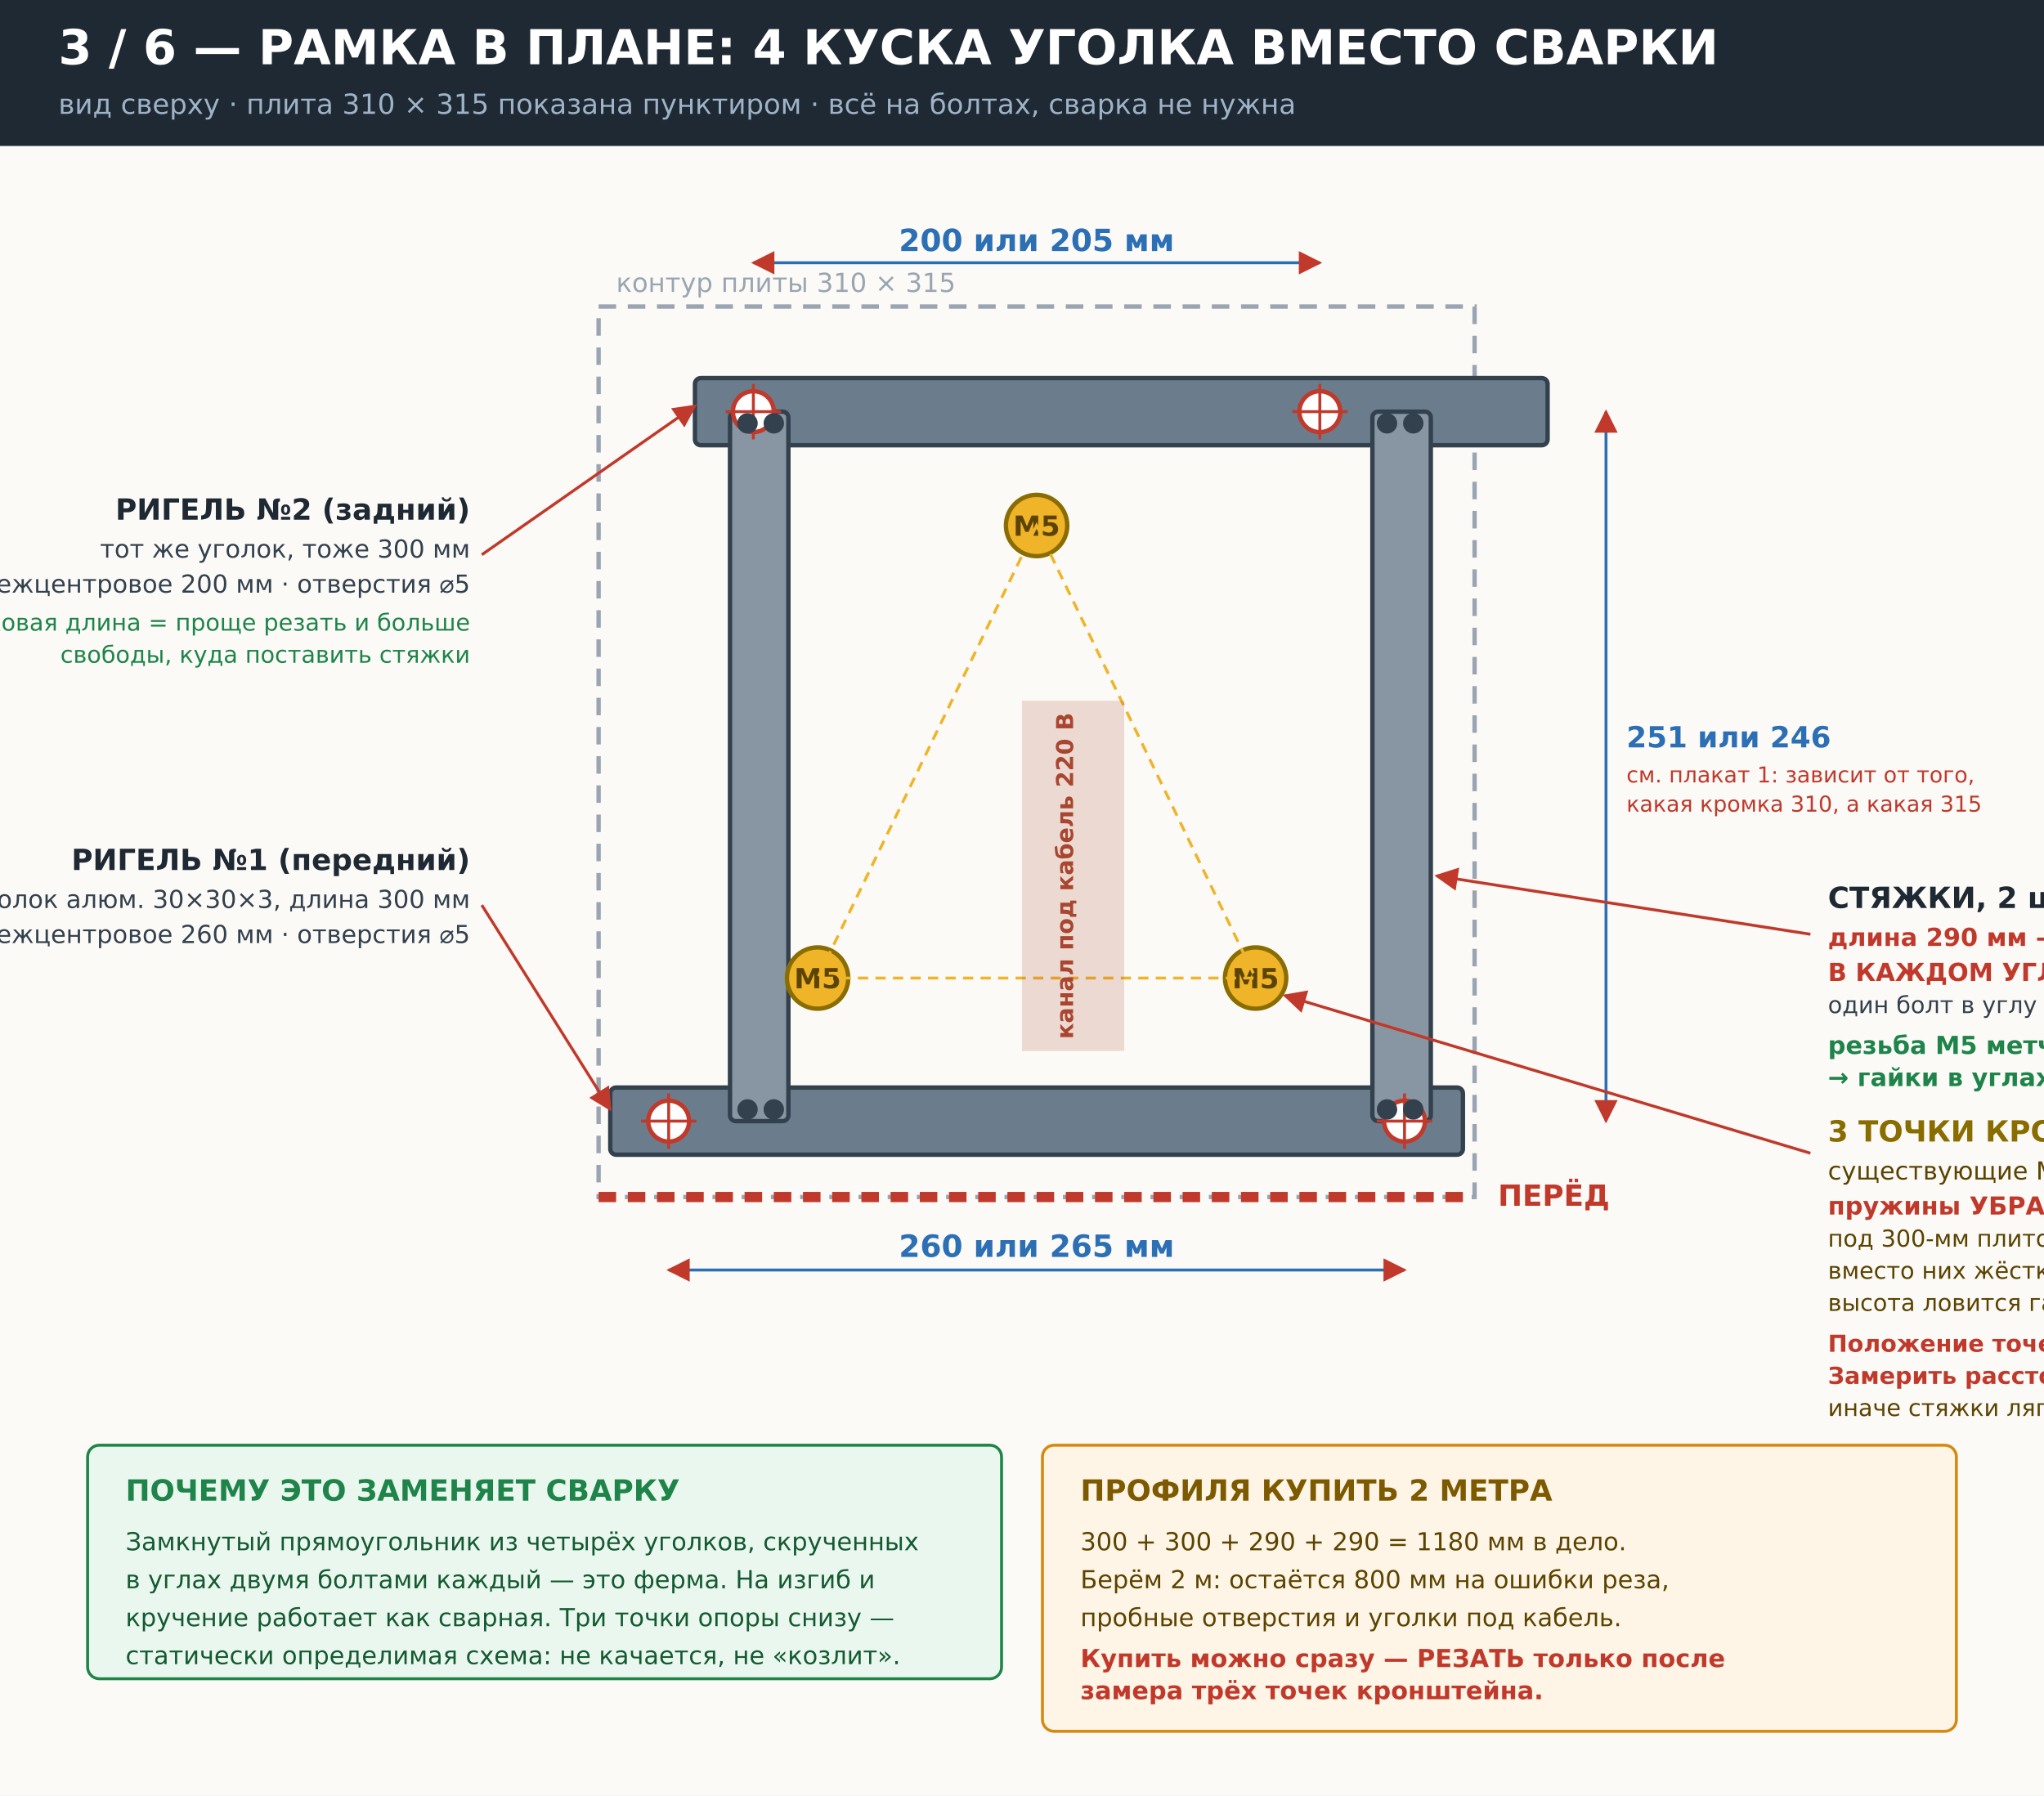
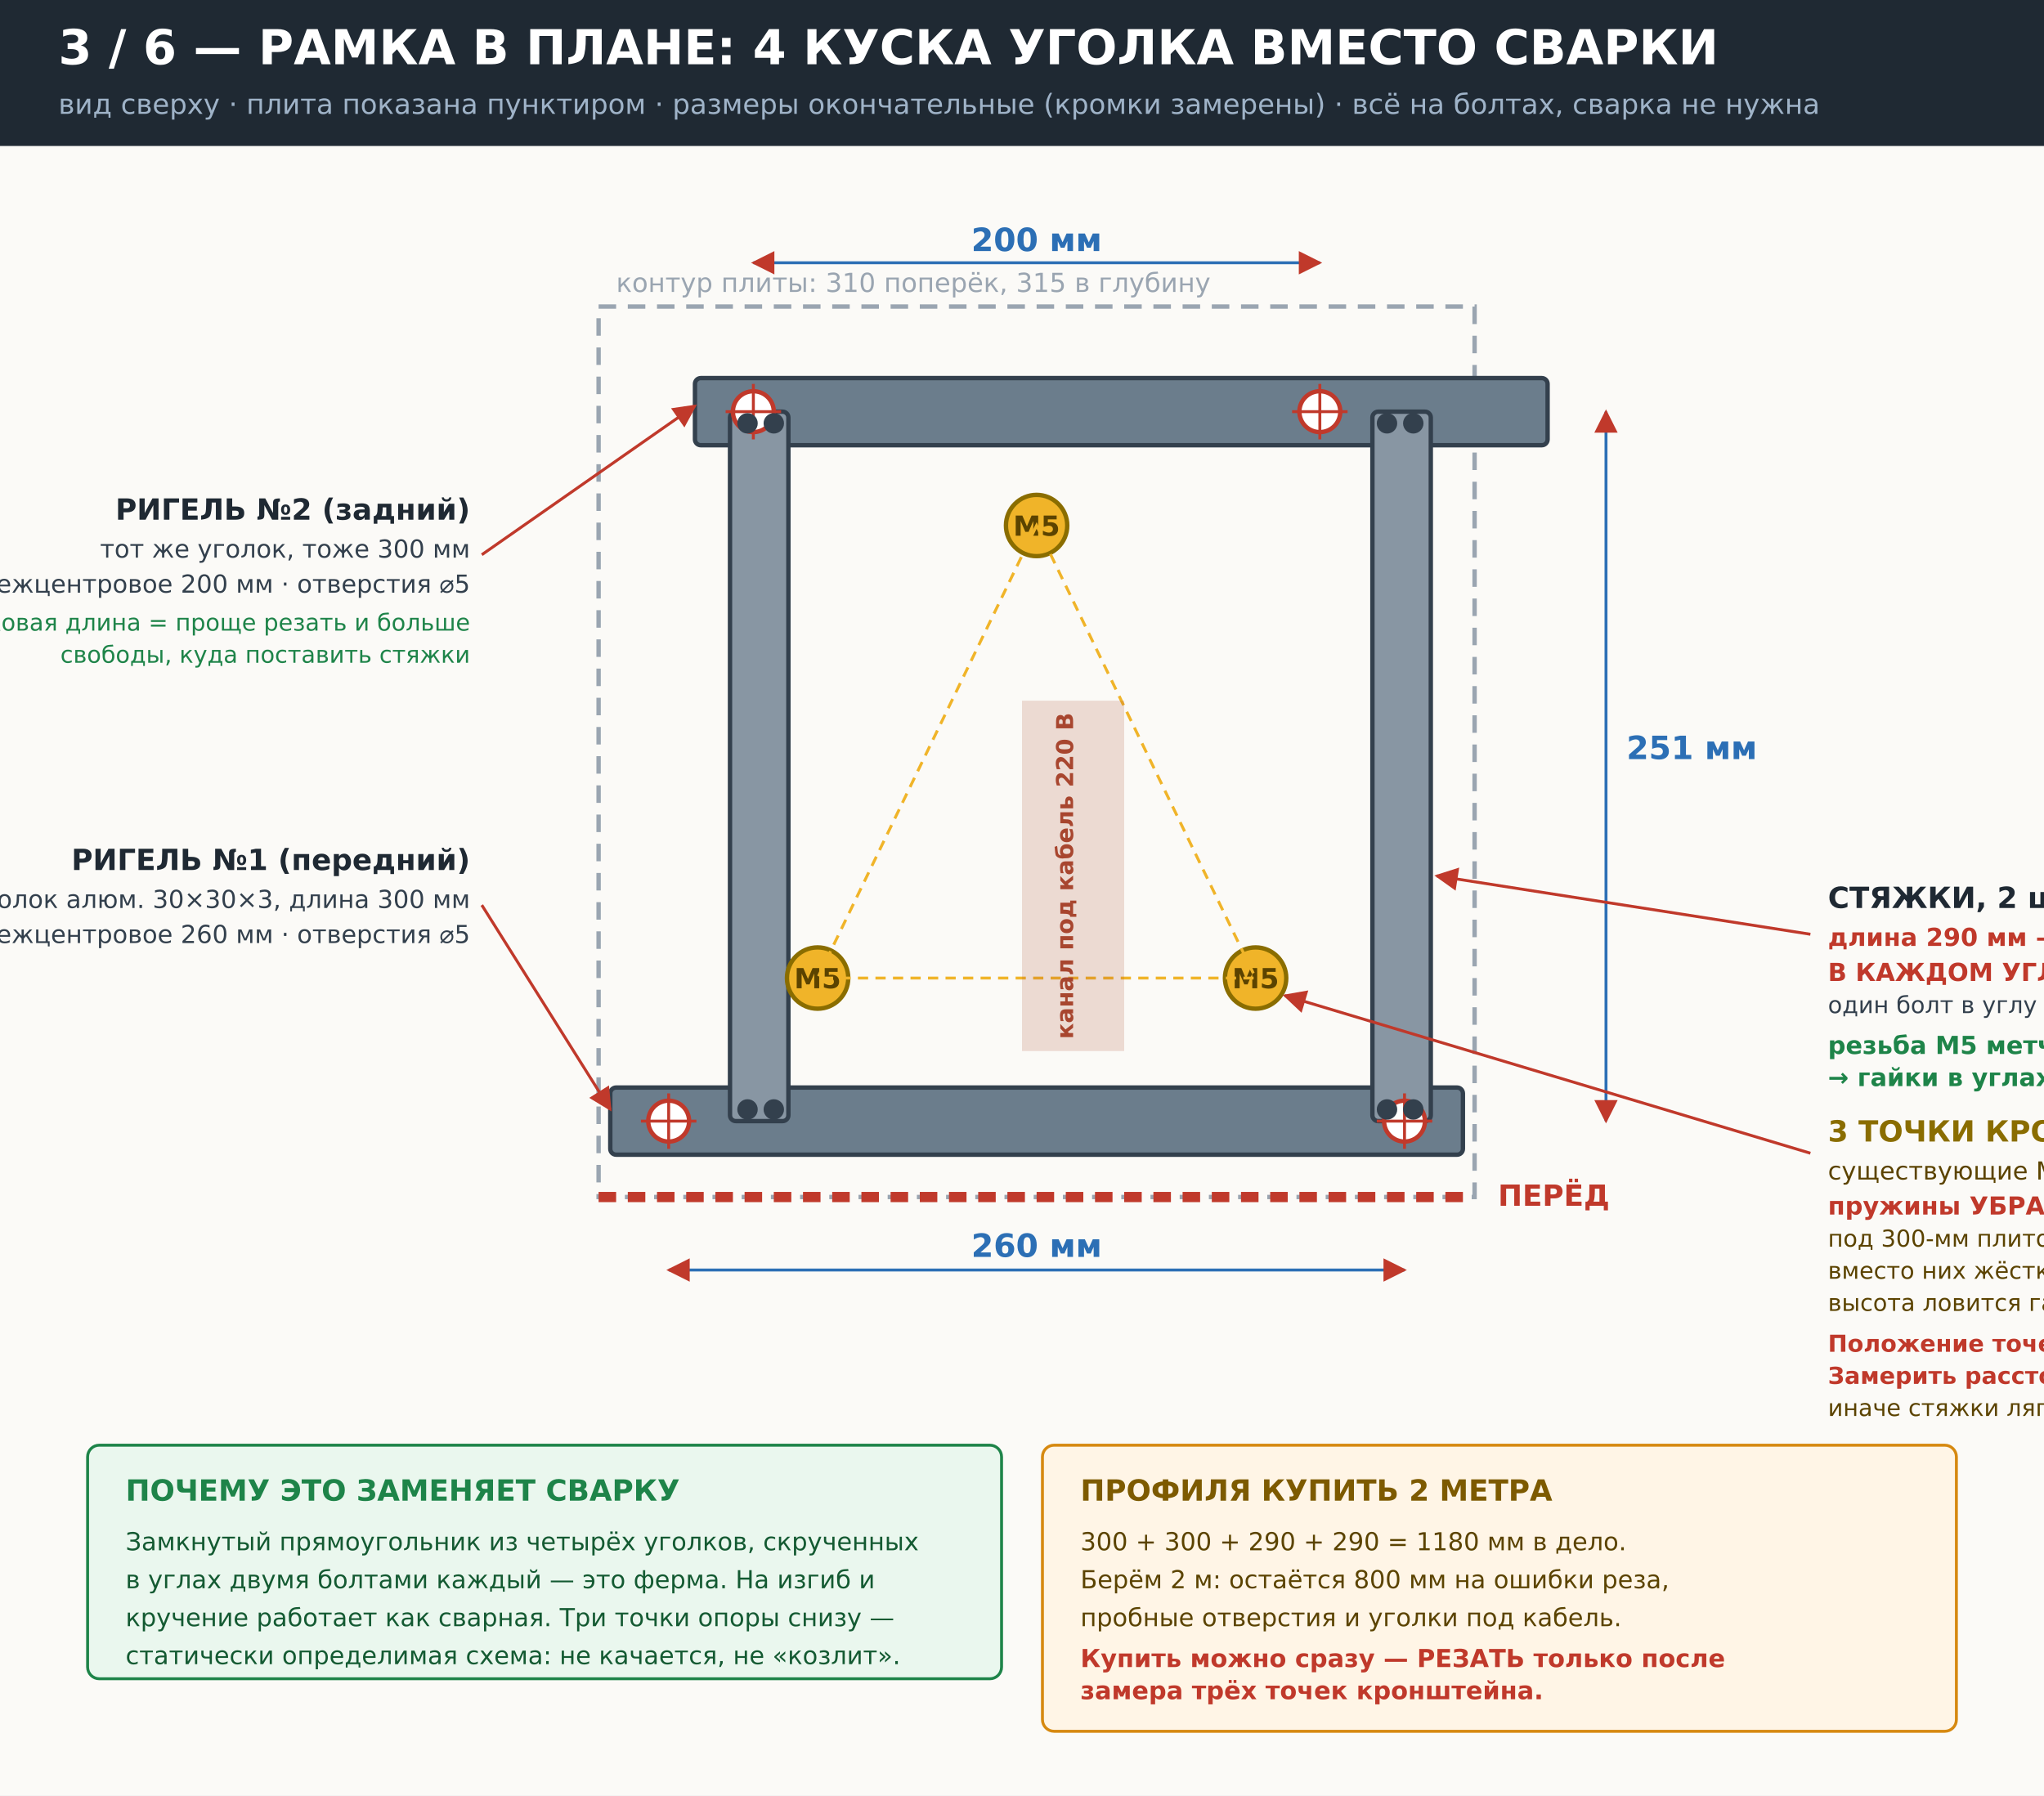
<svg xmlns="http://www.w3.org/2000/svg" viewBox="0 0 1400 1230" width="1400" height="1230" font-family="DejaVu Sans, Verdana, Geneva, sans-serif">
  <defs>
    <marker id="ar3" viewBox="0 0 10 10" refX="9" refY="5" markerWidth="8" markerHeight="8" orient="auto-start-reverse">
      <path d="M0,0 L10,5 L0,10 z" fill="#c0392b" />
    </marker>
  </defs>
  <rect width="1400" height="1230" fill="#fbfaf7" />
  <rect x="0" y="0" width="1400" height="100" fill="#1f2933" />
  <text x="40" y="44" fill="#ffffff" font-size="33" font-weight="bold">3 / 6 — РАМКА В ПЛАНЕ: 4 КУСКА УГОЛКА ВМЕСТО СВАРКИ</text>
-   <text x="40" y="78" fill="#9fb3c8" font-size="19">вид сверху · плита 310 × 315 показана пунктиром · всё на болтах, сварка не нужна</text>
+   <text x="40" y="78" fill="#9fb3c8" font-size="19">вид сверху · плита показана пунктиром · размеры окончательные (кромки замерены) · всё на болтах, сварка не нужна</text>
  <rect x="410" y="210" width="600" height="610" fill="none" stroke="#9aa5b1" stroke-width="3" stroke-dasharray="12 8" />
-   <text x="422" y="200" fill="#9aa5b1" font-size="18">контур плиты 310 × 315</text>
+   <text x="422" y="200" fill="#9aa5b1" font-size="18">контур плиты: 310 поперёк, 315 в глубину</text>
  <line x1="410" y1="820" x2="1010" y2="820" stroke="#c0392b" stroke-width="7" stroke-dasharray="12 8" />
  <text x="1026" y="826" fill="#c0392b" font-size="20" font-weight="bold">ПЕРЁД</text>
  <rect x="418" y="745" width="584" height="46" fill="#6b7d8c" stroke="#33404d" stroke-width="3" rx="4" />
  <rect x="476" y="259" width="584" height="46" fill="#6b7d8c" stroke="#33404d" stroke-width="3" rx="4" />
  <rect x="500" y="282" width="40" height="486" fill="#8896a3" stroke="#33404d" stroke-width="3" rx="4" />
  <rect x="940" y="282" width="40" height="486" fill="#8896a3" stroke="#33404d" stroke-width="3" rx="4" />
  <g fill="#ffffff" stroke="#c0392b" stroke-width="3">
    <circle cx="458" cy="768" r="14" />
    <circle cx="962" cy="768" r="14" />
    <circle cx="516" cy="282" r="14" />
    <circle cx="904" cy="282" r="14" />
  </g>
  <g stroke="#c0392b" stroke-width="2">
    <line x1="458" y1="749" x2="458" y2="787" />
    <line x1="439" y1="768" x2="477" y2="768" />
    <line x1="962" y1="749" x2="962" y2="787" />
    <line x1="943" y1="768" x2="981" y2="768" />
    <line x1="516" y1="263" x2="516" y2="301" />
    <line x1="497" y1="282" x2="535" y2="282" />
    <line x1="904" y1="263" x2="904" y2="301" />
    <line x1="885" y1="282" x2="923" y2="282" />
  </g>
  <g fill="#33404d">
    <circle cx="512" cy="290" r="7" />
    <circle cx="530" cy="290" r="7" />
    <circle cx="950" cy="290" r="7" />
    <circle cx="968" cy="290" r="7" />
    <circle cx="512" cy="760" r="7" />
    <circle cx="530" cy="760" r="7" />
    <circle cx="950" cy="760" r="7" />
    <circle cx="968" cy="760" r="7" />
  </g>
  <g fill="#f0b429" stroke="#8a6d00" stroke-width="3">
    <circle cx="710" cy="360" r="21" />
    <circle cx="560" cy="670" r="21" />
    <circle cx="860" cy="670" r="21" />
  </g>
  <text x="710" y="367" text-anchor="middle" fill="#5b4300" font-size="19" font-weight="bold">М5</text>
  <text x="560" y="677" text-anchor="middle" fill="#5b4300" font-size="19" font-weight="bold">М5</text>
  <text x="860" y="677" text-anchor="middle" fill="#5b4300" font-size="19" font-weight="bold">М5</text>
  <polygon points="710,360 560,670 860,670" fill="none" stroke="#f0b429" stroke-width="2" stroke-dasharray="7 5" />
  <rect x="700" y="480" width="70" height="240" fill="#a8462f" opacity="0.18" />
  <text x="735" y="600" text-anchor="middle" fill="#a8462f" font-size="16" font-weight="bold" transform="rotate(-90 735 600)">канал под кабель 220 В</text>
  <g stroke="#2c6fb5" stroke-width="2" marker-start="url(#ar3)" marker-end="url(#ar3)">
    <line x1="458" y1="870" x2="962" y2="870" />
    <line x1="516" y1="180" x2="904" y2="180" />
    <line x1="1100" y1="282" x2="1100" y2="768" />
  </g>
-   <text x="710" y="861" text-anchor="middle" fill="#2c6fb5" font-size="21" font-weight="bold">260 или 265 мм</text>
-   <text x="710" y="172" text-anchor="middle" fill="#2c6fb5" font-size="21" font-weight="bold">200 или 205 мм</text>
-   <text x="1114" y="512" fill="#2c6fb5" font-size="20" font-weight="bold">251 или 246</text>
-   <text x="1114" y="536" fill="#c0392b" font-size="15">см. плакат 1: зависит от того,</text>
-   <text x="1114" y="556" fill="#c0392b" font-size="15">какая кромка 310, а какая 315</text>
+   <text x="710" y="861" text-anchor="middle" fill="#2c6fb5" font-size="22" font-weight="bold">260 мм</text>
+   <text x="710" y="172" text-anchor="middle" fill="#2c6fb5" font-size="22" font-weight="bold">200 мм</text>
+   <text x="1114" y="520" fill="#2c6fb5" font-size="22" font-weight="bold">251 мм</text>
  <g stroke="#c0392b" stroke-width="2" marker-end="url(#ar3)">
    <line x1="330" y1="620" x2="418" y2="760" />
    <line x1="330" y1="380" x2="476" y2="278" />
    <line x1="1240" y1="640" x2="984" y2="600" />
    <line x1="1240" y1="790" x2="880" y2="682" />
  </g>
  <text x="322" y="596" text-anchor="end" fill="#1f2933" font-size="20" font-weight="bold">РИГЕЛЬ №1 (передний)</text>
  <text x="322" y="622" text-anchor="end" fill="#33404d" font-size="17">уголок алюм. 30×30×3, длина 300 мм</text>
  <text x="322" y="646" text-anchor="end" fill="#33404d" font-size="17">межцентровое 260 мм · отверстия ⌀5</text>
  <text x="322" y="356" text-anchor="end" fill="#1f2933" font-size="20" font-weight="bold">РИГЕЛЬ №2 (задний)</text>
  <text x="322" y="382" text-anchor="end" fill="#33404d" font-size="17">тот же уголок, тоже 300 мм</text>
  <text x="322" y="406" text-anchor="end" fill="#33404d" font-size="17">межцентровое 200 мм · отверстия ⌀5</text>
  <text x="322" y="432" text-anchor="end" fill="#1e8449" font-size="16">одинаковая длина = проще резать и больше</text>
  <text x="322" y="454" text-anchor="end" fill="#1e8449" font-size="16">свободы, куда поставить стяжки</text>
  <text x="1252" y="622" fill="#1f2933" font-size="20" font-weight="bold">СТЯЖКИ, 2 шт</text>
  <text x="1252" y="648" fill="#c0392b" font-size="17" font-weight="bold">длина 290 мм — ПРЕДВАРИТЕЛЬНО</text>
  <text x="1252" y="672" fill="#c0392b" font-size="17" font-weight="bold">В КАЖДОМ УГЛУ ПО 2 БОЛТА М5</text>
  <text x="1252" y="694" fill="#33404d" font-size="16">один болт в углу = шарнир, рама сложится</text>
  <text x="1252" y="722" fill="#1e8449" font-size="17" font-weight="bold">резьба М5 метчиком прямо в полку</text>
  <text x="1252" y="744" fill="#1e8449" font-size="17" font-weight="bold">→ гайки в углах не нужны</text>
  <text x="1252" y="782" fill="#8a6d00" font-size="20" font-weight="bold">3 ТОЧКИ КРОНШТЕЙНА</text>
  <text x="1252" y="808" fill="#5b4300" font-size="17">существующие М5 + пружины + контргайки</text>
  <text x="1252" y="832" fill="#c0392b" font-size="17" font-weight="bold">пружины УБРАТЬ</text>
  <text x="1252" y="854" fill="#5b4300" font-size="16">под 300-мм плитой они дают раскачку;</text>
  <text x="1252" y="876" fill="#5b4300" font-size="16">вместо них жёсткая втулка или силикон,</text>
  <text x="1252" y="898" fill="#5b4300" font-size="16">высота ловится гайкой + контргайкой</text>
  <text x="1252" y="926" fill="#c0392b" font-size="16" font-weight="bold">Положение точек на схеме ВЫДУМАНО.</text>
  <text x="1252" y="948" fill="#c0392b" font-size="16" font-weight="bold">Замерить расстояния между ними ДО реза —</text>
  <text x="1252" y="970" fill="#5b4300" font-size="16">иначе стяжки лягут мимо и 290 мм врёт.</text>
  <rect x="60" y="990" width="626" height="160" fill="#eaf7ee" stroke="#1e8449" stroke-width="2" rx="8" />
  <text x="86" y="1028" fill="#1e8449" font-size="20" font-weight="bold">ПОЧЕМУ ЭТО ЗАМЕНЯЕТ СВАРКУ</text>
  <text x="86" y="1062" fill="#145a32" font-size="17">Замкнутый прямоугольник из четырёх уголков, скрученных</text>
  <text x="86" y="1088" fill="#145a32" font-size="17">в углах двумя болтами каждый — это ферма. На изгиб и</text>
  <text x="86" y="1114" fill="#145a32" font-size="17">кручение работает как сварная. Три точки опоры снизу —</text>
  <text x="86" y="1140" fill="#145a32" font-size="17">статически определимая схема: не качается, не «козлит».</text>
  <rect x="714" y="990" width="626" height="196" fill="#fff5e6" stroke="#d68910" stroke-width="2" rx="8" />
  <text x="740" y="1028" fill="#7d5a00" font-size="20" font-weight="bold">ПРОФИЛЯ КУПИТЬ 2 МЕТРА</text>
  <text x="740" y="1062" fill="#5b4300" font-size="17">300 + 300 + 290 + 290 = 1180 мм в дело.</text>
  <text x="740" y="1088" fill="#5b4300" font-size="17">Берём 2 м: остаётся 800 мм на ошибки реза,</text>
  <text x="740" y="1114" fill="#5b4300" font-size="17">пробные отверстия и уголки под кабель.</text>
  <text x="740" y="1142" fill="#c0392b" font-size="17" font-weight="bold">Купить можно сразу — РЕЗАТЬ только после</text>
  <text x="740" y="1164" fill="#c0392b" font-size="17" font-weight="bold">замера трёх точек кронштейна.</text>
</svg>
